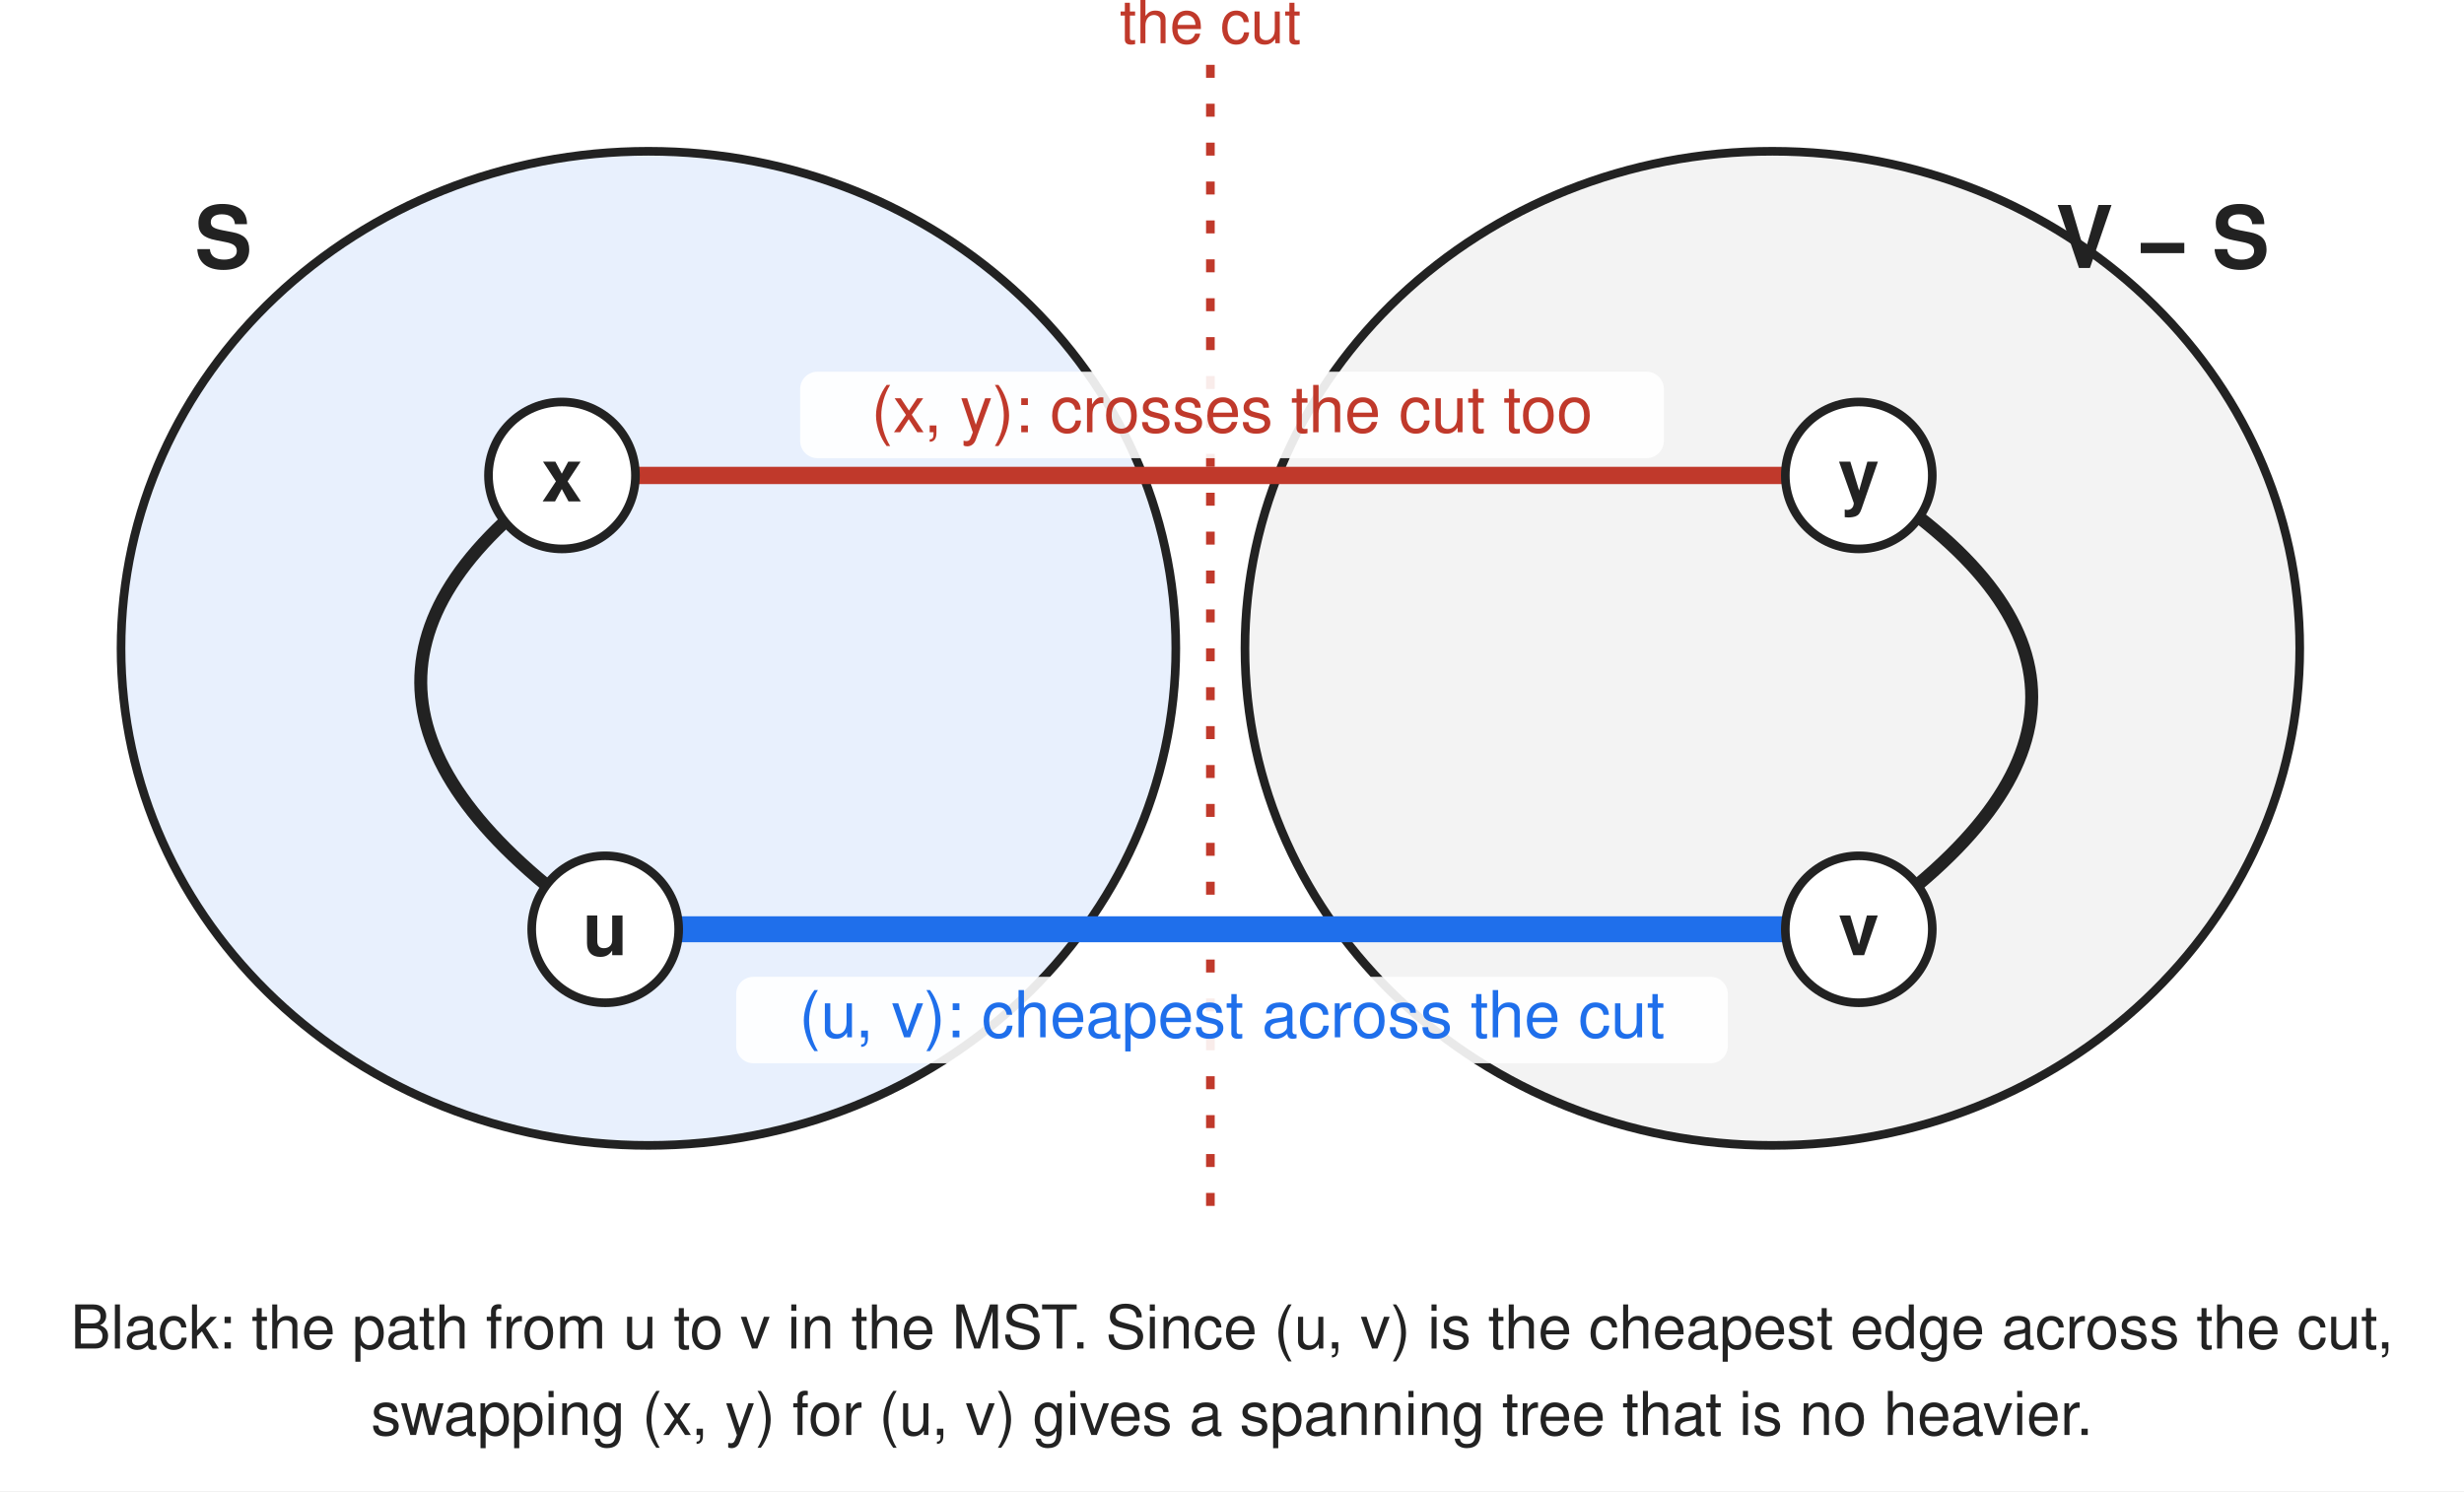
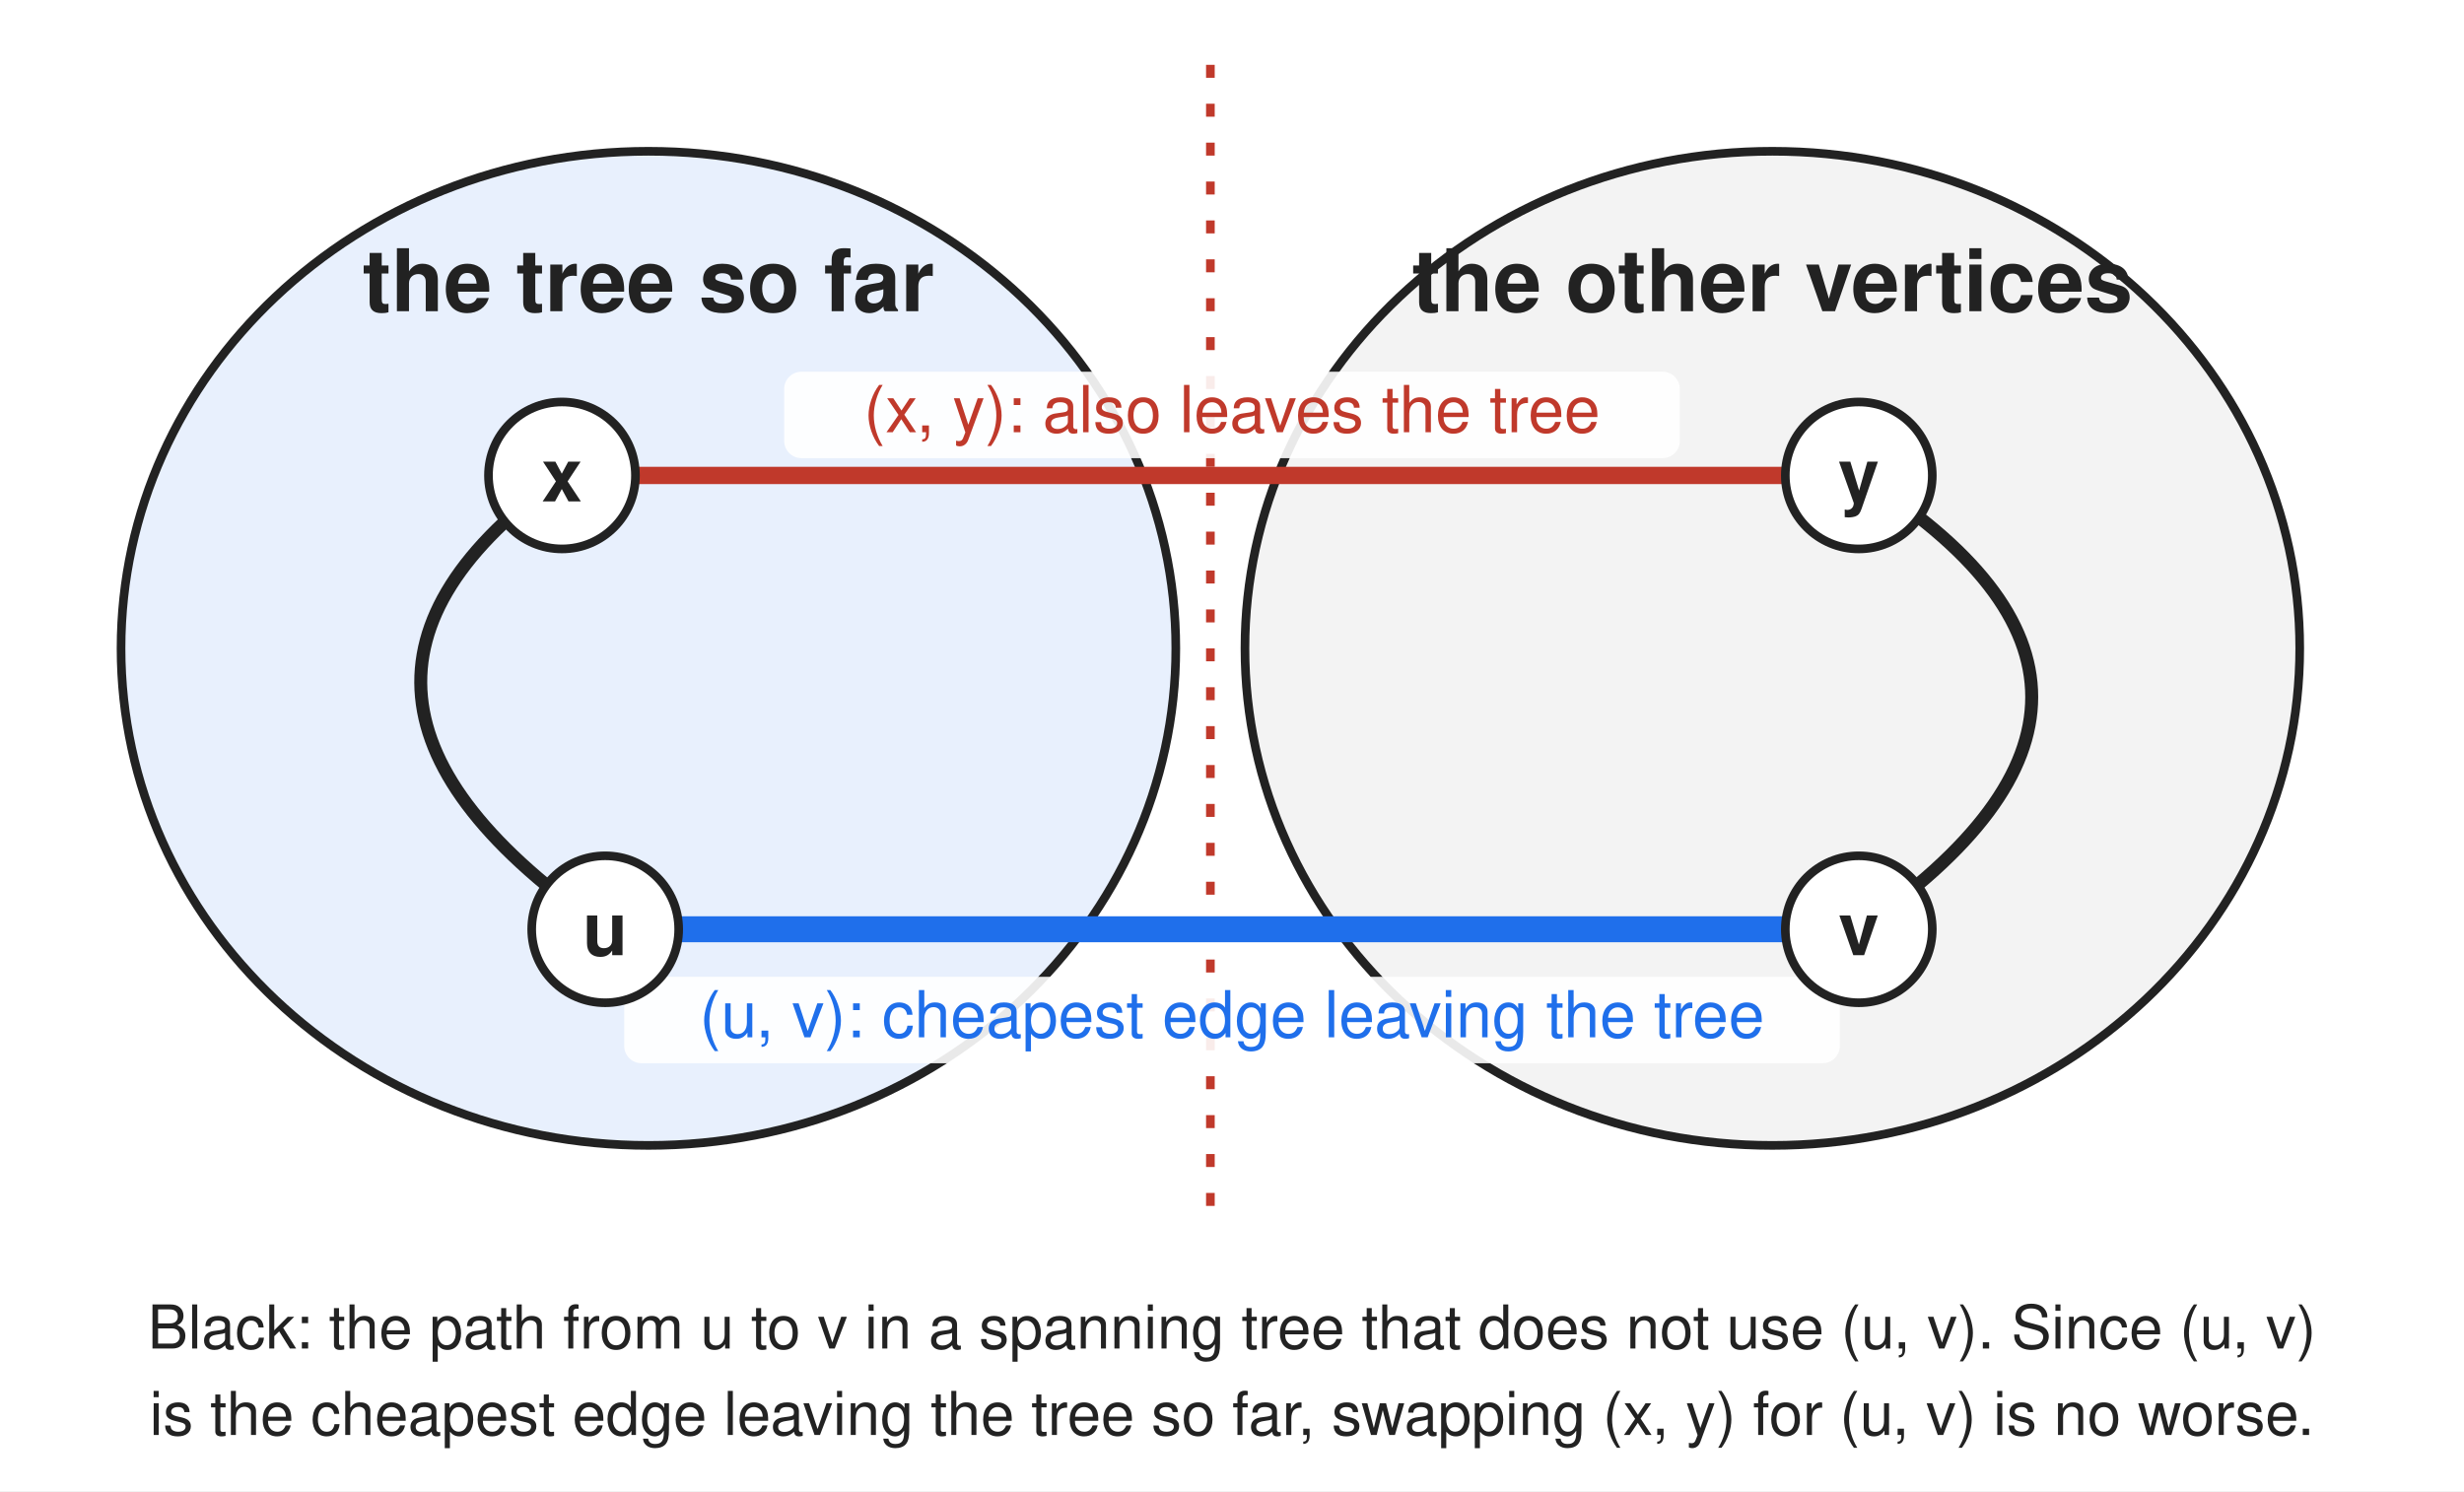
<svg xmlns="http://www.w3.org/2000/svg" width="570" height="345" viewBox="0 0 570 345">
  <rect width="570" height="345" fill="white" />
  <ellipse cx="150" cy="150" rx="122" ry="115" fill="#e8f0fd" stroke="#222222" stroke-width="2" />
  <ellipse cx="410" cy="150" rx="122" ry="115" fill="#f3f3f3" stroke="#222222" stroke-width="2" />
-   <text x="45" y="62" font-size="20" text-anchor="start" font-weight="bold" fill="#222222" font-family="Helvetica, Arial, sans-serif">S</text>
-   <text x="525" y="62" font-size="20" text-anchor="end" font-weight="bold" fill="#222222" font-family="Helvetica, Arial, sans-serif">V − S</text>
+   <text x="150" y="72" font-size="20" text-anchor="middle" font-weight="bold" fill="#222222" font-family="Helvetica, Arial, sans-serif">the tree so far</text>
+   <text x="410" y="72" font-size="20" text-anchor="middle" font-weight="bold" fill="#222222" font-family="Helvetica, Arial, sans-serif">the other vertices</text>
  <line x1="280" y1="15" x2="280" y2="285" stroke="#c0392b" stroke-width="2" stroke-dasharray="3 6" />
-   <text x="280" y="10" font-size="14" text-anchor="middle" font-weight="normal" fill="#c0392b" font-family="Helvetica, Arial, sans-serif">the cut</text>
  <path d="M 140 215 Q 60 160 130 110" fill="none" stroke="#222222" stroke-width="3" />
  <line x1="130" y1="110" x2="430" y2="110" stroke="#c0392b" stroke-width="4" />
  <path d="M 430 110 Q 510 160 430 215" fill="none" stroke="#222222" stroke-width="3" />
  <line x1="140" y1="215" x2="430" y2="215" stroke="#1f6feb" stroke-width="6" stroke-linecap="round" />
-   <rect x="170.3" y="226" width="229.4" height="20" rx="4" fill="white" fill-opacity="0.9" />
-   <text x="285" y="240" font-size="15" text-anchor="middle" font-weight="normal" fill="#1f6feb" font-family="Helvetica, Arial, sans-serif">(u, v): cheapest across the cut</text>
-   <rect x="185.1" y="86" width="199.8" height="20" rx="4" fill="white" fill-opacity="0.9" />
-   <text x="285" y="100" font-size="15" text-anchor="middle" font-weight="normal" fill="#c0392b" font-family="Helvetica, Arial, sans-serif">(x, y): crosses the cut too</text>
+   <rect x="144.4" y="226" width="281.2" height="20" rx="4" fill="white" fill-opacity="0.9" />
+   <text x="285" y="240" font-size="15" text-anchor="middle" font-weight="normal" fill="#1f6feb" font-family="Helvetica, Arial, sans-serif">(u, v): cheapest edge leaving the tree</text>
+   <rect x="181.4" y="86" width="207.2" height="20" rx="4" fill="white" fill-opacity="0.9" />
+   <text x="285" y="100" font-size="15" text-anchor="middle" font-weight="normal" fill="#c0392b" font-family="Helvetica, Arial, sans-serif">(x, y): also leaves the tree</text>
  <circle cx="140" cy="215" r="17" fill="white" stroke="#222222" stroke-width="2" />
  <text x="140" y="221" font-size="17" text-anchor="middle" font-weight="bold" fill="#222222" font-family="Helvetica, Arial, sans-serif">u</text>
  <circle cx="130" cy="110" r="17" fill="white" stroke="#222222" stroke-width="2" />
  <text x="130" y="116" font-size="17" text-anchor="middle" font-weight="bold" fill="#222222" font-family="Helvetica, Arial, sans-serif">x</text>
  <circle cx="430" cy="110" r="17" fill="white" stroke="#222222" stroke-width="2" />
  <text x="430" y="116" font-size="17" text-anchor="middle" font-weight="bold" fill="#222222" font-family="Helvetica, Arial, sans-serif">y</text>
  <circle cx="430" cy="215" r="17" fill="white" stroke="#222222" stroke-width="2" />
  <text x="430" y="221" font-size="17" text-anchor="middle" font-weight="bold" fill="#222222" font-family="Helvetica, Arial, sans-serif">v</text>
-   <text x="285" y="312" font-size="14" text-anchor="middle" font-weight="normal" fill="#222222" font-family="Helvetica, Arial, sans-serif">Black: the path from u to v in the MST. Since (u, v) is the cheapest edge across the cut,</text>
-   <text x="285" y="332" font-size="14" text-anchor="middle" font-weight="normal" fill="#222222" font-family="Helvetica, Arial, sans-serif">swapping (x, y) for (u, v) gives a spanning tree that is no heavier.</text>
+   <text x="285" y="312" font-size="14" text-anchor="middle" font-weight="normal" fill="#222222" font-family="Helvetica, Arial, sans-serif">Black: the path from u to v in a spanning tree that does not use (u, v). Since (u, v)</text>
+   <text x="285" y="332" font-size="14" text-anchor="middle" font-weight="normal" fill="#222222" font-family="Helvetica, Arial, sans-serif">is the cheapest edge leaving the tree so far, swapping (x, y) for (u, v) is no worse.</text>
</svg>
